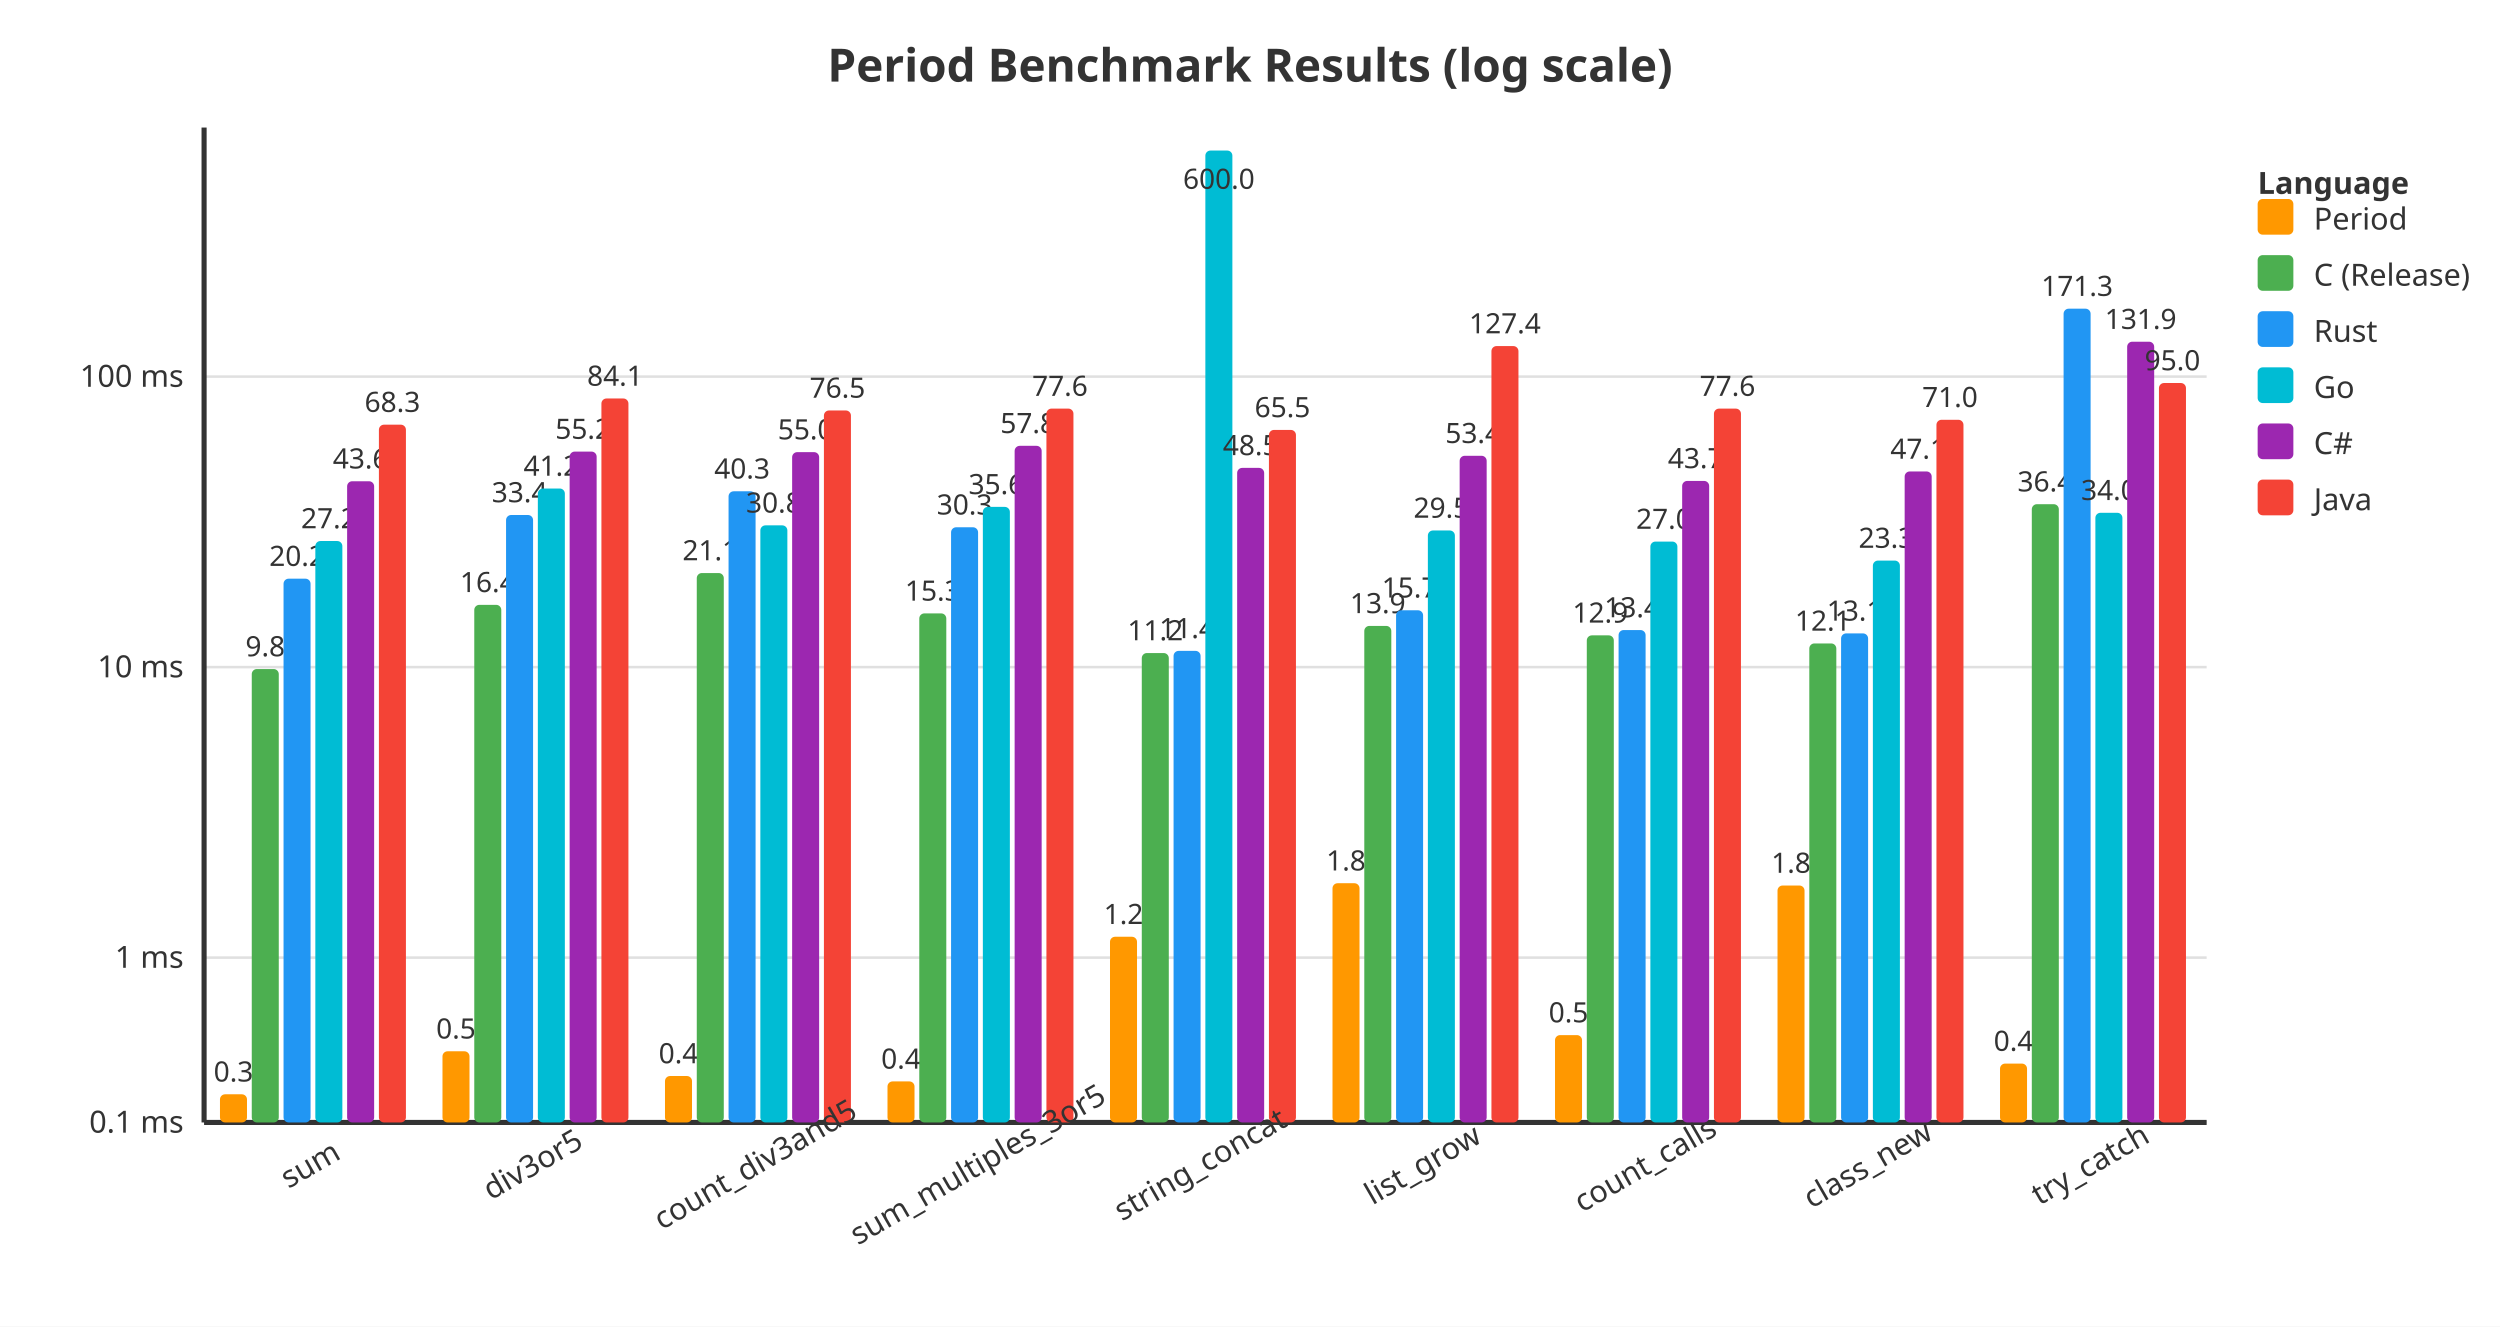
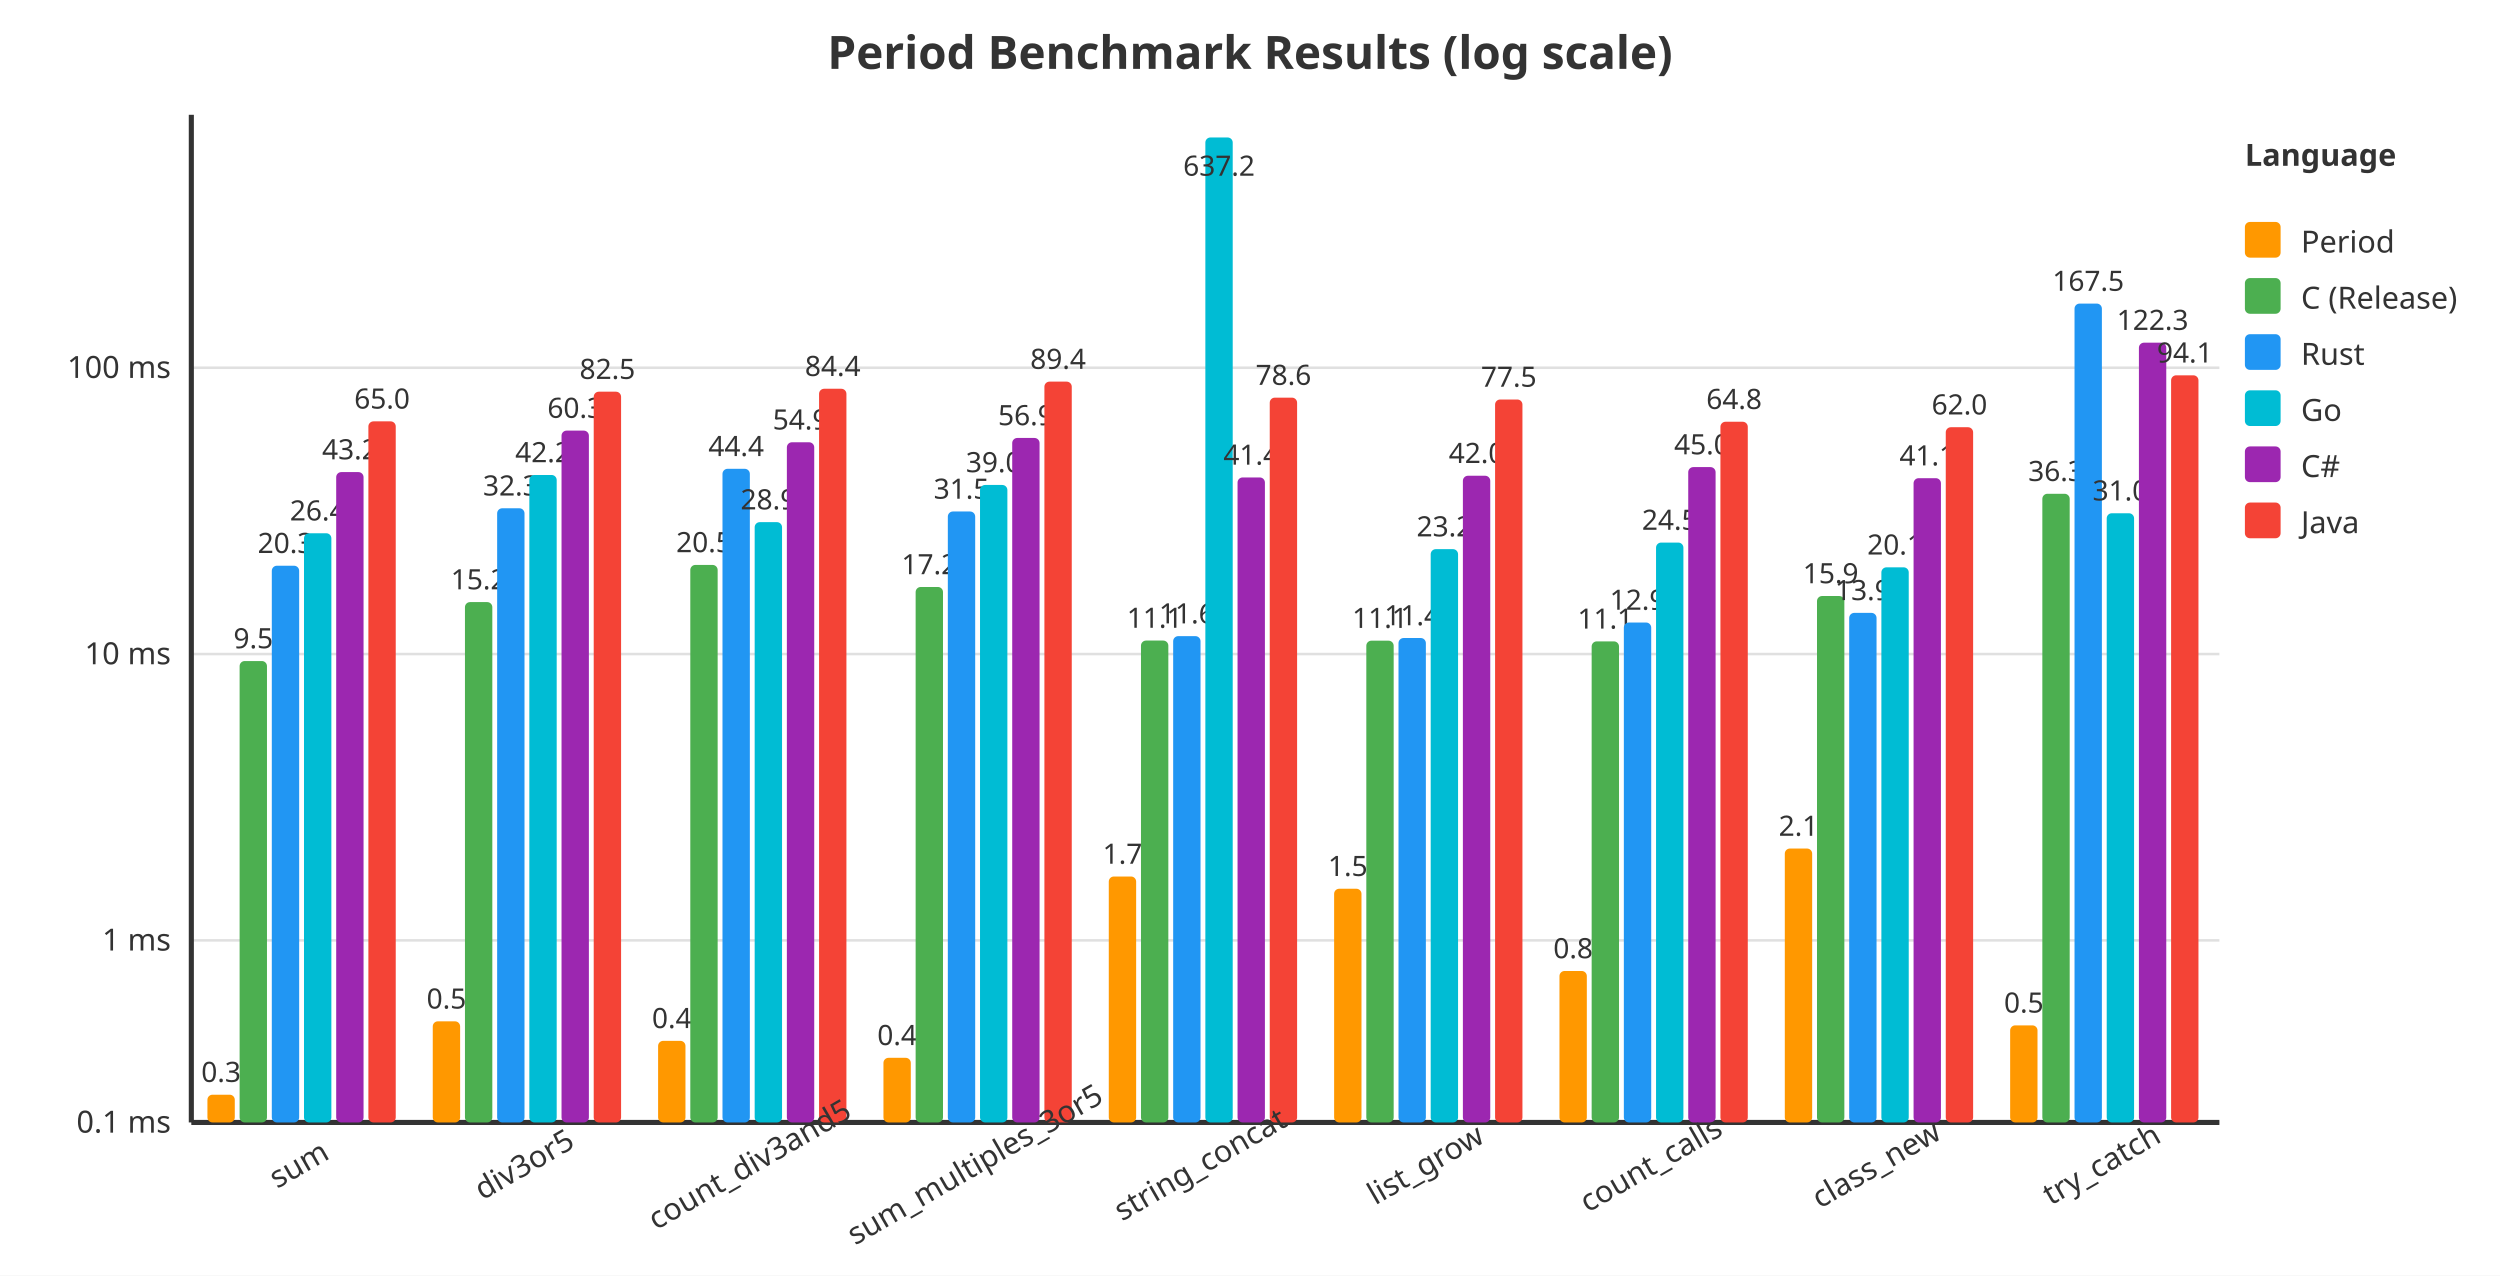
- <svg xmlns="http://www.w3.org/2000/svg" width="980" height="520" viewBox="0 0 980 520">
+ <svg xmlns="http://www.w3.org/2000/svg" width="980" height="500" viewBox="0 0 980 500">
  <style>
  text { font-family: sans-serif; font-size: 12px; fill: #333; }
  .title { font-size: 18px; font-weight: bold; }
  .axis { font-size: 12px; }
  .label { font-size: 11px; }
  .grid { stroke: #e0e0e0; stroke-width: 1; }
</style>
-   <rect width="980" height="520" fill="#ffffff" />
-   <text x="490" y="32" text-anchor="middle" class="title">Period Benchmark Results (log scale)</text>
-   <line x1="80" y1="440.0" x2="865" y2="440.0" class="grid" />
-   <text x="72" y="444.0" text-anchor="end" class="axis">0.1 ms</text>
-   <line x1="80" y1="375.384" x2="865" y2="375.384" class="grid" />
-   <text x="72" y="379.384" text-anchor="end" class="axis">1 ms</text>
-   <line x1="80" y1="261.506" x2="865" y2="261.506" class="grid" />
-   <text x="72" y="265.506" text-anchor="end" class="axis">10 ms</text>
-   <line x1="80" y1="147.628" x2="865" y2="147.628" class="grid" />
-   <text x="72" y="151.628" text-anchor="end" class="axis">100 ms</text>
-   <line x1="80" y1="50" x2="80" y2="440" stroke="#333" stroke-width="2" />
-   <line x1="80" y1="440" x2="865" y2="440" stroke="#333" stroke-width="2" />
-   <rect x="86.23" y="428.964" width="10.591" height="11.036" fill="#ff9800" rx="2" />
-   <text x="91.526" y="423.964" text-anchor="middle" class="label">0.3</text>
-   <rect x="98.69" y="262.262" width="10.591" height="177.738" fill="#4caf50" rx="2" />
-   <text x="103.986" y="257.262" text-anchor="middle" class="label">9.8</text>
-   <rect x="111.151" y="226.842" width="10.591" height="213.158" fill="#2196f3" rx="2" />
-   <text x="116.446" y="221.842" text-anchor="middle" class="label">20.2</text>
-   <rect x="123.611" y="212.083" width="10.591" height="227.917" fill="#00bcd4" rx="2" />
-   <text x="128.907" y="207.083" text-anchor="middle" class="label">27.2</text>
-   <rect x="136.071" y="188.647" width="10.591" height="251.353" fill="#9c27b0" rx="2" />
-   <text x="141.367" y="183.647" text-anchor="middle" class="label">43.6</text>
-   <rect x="148.532" y="166.472" width="10.591" height="273.528" fill="#f44336" rx="2" />
-   <text x="153.827" y="161.472" text-anchor="middle" class="label">68.3</text>
-   <rect x="173.452" y="412.106" width="10.591" height="27.894" fill="#ff9800" rx="2" />
-   <text x="178.748" y="407.106" text-anchor="middle" class="label">0.5</text>
-   <rect x="185.913" y="237.099" width="10.591" height="202.901" fill="#4caf50" rx="2" />
-   <text x="191.208" y="232.099" text-anchor="middle" class="label">16.4</text>
-   <rect x="198.373" y="201.878" width="10.591" height="238.122" fill="#2196f3" rx="2" />
-   <text x="203.669" y="196.878" text-anchor="middle" class="label">33.4</text>
-   <rect x="210.833" y="191.493" width="10.591" height="248.507" fill="#00bcd4" rx="2" />
-   <text x="216.129" y="186.493" text-anchor="middle" class="label">41.2</text>
-   <rect x="223.294" y="177.025" width="10.591" height="262.975" fill="#9c27b0" rx="2" />
-   <text x="228.589" y="172.025" text-anchor="middle" class="label">55.2</text>
-   <rect x="235.754" y="156.206" width="10.591" height="283.794" fill="#f44336" rx="2" />
-   <text x="241.05" y="151.206" text-anchor="middle" class="label">84.1</text>
-   <rect x="260.675" y="421.798" width="10.591" height="18.202" fill="#ff9800" rx="2" />
-   <text x="265.97" y="416.798" text-anchor="middle" class="label">0.4</text>
-   <rect x="273.135" y="224.631" width="10.591" height="215.369" fill="#4caf50" rx="2" />
-   <text x="278.431" y="219.631" text-anchor="middle" class="label">21.1</text>
-   <rect x="285.595" y="192.588" width="10.591" height="247.412" fill="#2196f3" rx="2" />
-   <text x="290.891" y="187.588" text-anchor="middle" class="label">40.3</text>
-   <rect x="298.056" y="205.941" width="10.591" height="234.059" fill="#00bcd4" rx="2" />
-   <text x="303.351" y="200.941" text-anchor="middle" class="label">30.8</text>
-   <rect x="310.516" y="177.236" width="10.591" height="262.764" fill="#9c27b0" rx="2" />
-   <text x="315.812" y="172.236" text-anchor="middle" class="label">55.0</text>
-   <rect x="322.976" y="160.905" width="10.591" height="279.095" fill="#f44336" rx="2" />
-   <text x="328.272" y="155.905" text-anchor="middle" class="label">76.5</text>
-   <rect x="347.897" y="423.917" width="10.591" height="16.083" fill="#ff9800" rx="2" />
-   <text x="353.192" y="418.917" text-anchor="middle" class="label">0.4</text>
-   <rect x="360.357" y="240.45" width="10.591" height="199.55" fill="#4caf50" rx="2" />
-   <text x="365.653" y="235.45" text-anchor="middle" class="label">15.3</text>
-   <rect x="372.817" y="206.689" width="10.591" height="233.311" fill="#2196f3" rx="2" />
-   <text x="378.113" y="201.689" text-anchor="middle" class="label">30.3</text>
-   <rect x="385.278" y="198.7" width="10.591" height="241.3" fill="#00bcd4" rx="2" />
-   <text x="390.573" y="193.7" text-anchor="middle" class="label">35.6</text>
-   <rect x="397.738" y="174.766" width="10.591" height="265.234" fill="#9c27b0" rx="2" />
-   <text x="403.034" y="169.766" text-anchor="middle" class="label">57.8</text>
-   <rect x="410.198" y="160.17" width="10.591" height="279.83" fill="#f44336" rx="2" />
-   <text x="415.494" y="155.17" text-anchor="middle" class="label">77.6</text>
-   <rect x="435.119" y="367.207" width="10.591" height="72.793" fill="#ff9800" rx="2" />
-   <text x="440.415" y="362.207" text-anchor="middle" class="label">1.2</text>
-   <rect x="447.579" y="255.995" width="10.591" height="184.005" fill="#4caf50" rx="2" />
-   <text x="452.875" y="250.995" text-anchor="middle" class="label">11.2</text>
-   <rect x="460.04" y="255.142" width="10.591" height="184.858" fill="#2196f3" rx="2" />
-   <text x="465.335" y="250.142" text-anchor="middle" class="label">11.4</text>
-   <rect x="472.5" y="59.017" width="10.591" height="380.983" fill="#00bcd4" rx="2" />
-   <text x="477.796" y="74.017" text-anchor="middle" class="label">600.0</text>
-   <rect x="484.96" y="183.413" width="10.591" height="256.587" fill="#9c27b0" rx="2" />
-   <text x="490.256" y="178.413" text-anchor="middle" class="label">48.5</text>
-   <rect x="497.421" y="168.526" width="10.591" height="271.474" fill="#f44336" rx="2" />
-   <text x="502.716" y="163.526" text-anchor="middle" class="label">65.5</text>
-   <rect x="522.341" y="346.226" width="10.591" height="93.774" fill="#ff9800" rx="2" />
-   <text x="527.637" y="341.226" text-anchor="middle" class="label">1.8</text>
-   <rect x="534.802" y="245.356" width="10.591" height="194.644" fill="#4caf50" rx="2" />
-   <text x="540.097" y="240.356" text-anchor="middle" class="label">13.9</text>
-   <rect x="547.262" y="239.226" width="10.591" height="200.774" fill="#2196f3" rx="2" />
-   <text x="552.558" y="234.226" text-anchor="middle" class="label">15.7</text>
-   <rect x="559.722" y="207.948" width="10.591" height="232.052" fill="#00bcd4" rx="2" />
-   <text x="565.018" y="202.948" text-anchor="middle" class="label">29.5</text>
-   <rect x="572.183" y="178.668" width="10.591" height="261.332" fill="#9c27b0" rx="2" />
-   <text x="577.478" y="173.668" text-anchor="middle" class="label">53.4</text>
-   <rect x="584.643" y="135.663" width="10.591" height="304.337" fill="#f44336" rx="2" />
-   <text x="589.938" y="130.663" text-anchor="middle" class="label">127.4</text>
-   <rect x="609.563" y="405.761" width="10.591" height="34.239" fill="#ff9800" rx="2" />
-   <text x="614.859" y="400.761" text-anchor="middle" class="label">0.5</text>
-   <rect x="622.024" y="249.061" width="10.591" height="190.939" fill="#4caf50" rx="2" />
-   <text x="627.319" y="244.061" text-anchor="middle" class="label">12.9</text>
-   <rect x="634.484" y="246.978" width="10.591" height="193.022" fill="#2196f3" rx="2" />
-   <text x="639.78" y="241.978" text-anchor="middle" class="label">13.4</text>
-   <rect x="646.944" y="212.296" width="10.591" height="227.704" fill="#00bcd4" rx="2" />
-   <text x="652.24" y="207.296" text-anchor="middle" class="label">27.0</text>
-   <rect x="659.405" y="188.52" width="10.591" height="251.48" fill="#9c27b0" rx="2" />
-   <text x="664.7" y="183.52" text-anchor="middle" class="label">43.7</text>
-   <rect x="671.865" y="160.178" width="10.591" height="279.822" fill="#f44336" rx="2" />
-   <text x="677.161" y="155.178" text-anchor="middle" class="label">77.6</text>
-   <rect x="696.786" y="347.126" width="10.591" height="92.874" fill="#ff9800" rx="2" />
-   <text x="702.081" y="342.126" text-anchor="middle" class="label">1.8</text>
-   <rect x="709.246" y="252.228" width="10.591" height="187.772" fill="#4caf50" rx="2" />
-   <text x="714.542" y="247.228" text-anchor="middle" class="label">12.1</text>
-   <rect x="721.706" y="248.293" width="10.591" height="191.707" fill="#2196f3" rx="2" />
-   <text x="727.002" y="243.293" text-anchor="middle" class="label">13.1</text>
-   <rect x="734.167" y="219.75" width="10.591" height="220.25" fill="#00bcd4" rx="2" />
-   <text x="739.462" y="214.75" text-anchor="middle" class="label">23.3</text>
-   <rect x="746.627" y="184.812" width="10.591" height="255.188" fill="#9c27b0" rx="2" />
-   <text x="751.923" y="179.812" text-anchor="middle" class="label">47.1</text>
-   <rect x="759.087" y="164.552" width="10.591" height="275.448" fill="#f44336" rx="2" />
-   <text x="764.383" y="159.552" text-anchor="middle" class="label">71.0</text>
-   <rect x="784.008" y="416.929" width="10.591" height="23.071" fill="#ff9800" rx="2" />
-   <text x="789.304" y="411.929" text-anchor="middle" class="label">0.4</text>
-   <rect x="796.468" y="197.642" width="10.591" height="242.358" fill="#4caf50" rx="2" />
-   <text x="801.764" y="192.642" text-anchor="middle" class="label">36.4</text>
-   <rect x="808.929" y="121.006" width="10.591" height="318.994" fill="#2196f3" rx="2" />
-   <text x="814.224" y="116.006" text-anchor="middle" class="label">171.3</text>
-   <rect x="821.389" y="201.015" width="10.591" height="238.985" fill="#00bcd4" rx="2" />
-   <text x="826.685" y="196.015" text-anchor="middle" class="label">34.0</text>
-   <rect x="833.849" y="133.949" width="10.591" height="306.051" fill="#9c27b0" rx="2" />
-   <text x="839.145" y="128.949" text-anchor="middle" class="label">131.9</text>
-   <rect x="846.31" y="150.141" width="10.591" height="289.859" fill="#f44336" rx="2" />
-   <text x="851.605" y="145.141" text-anchor="middle" class="label">95.0</text>
-   <text x="123.611" y="460" text-anchor="middle" transform="rotate(-30 123.6111 460)" class="axis">sum</text>
-   <text x="210.833" y="460" text-anchor="middle" transform="rotate(-30 210.8333 460)" class="axis">div3or5</text>
-   <text x="298.056" y="460" text-anchor="middle" transform="rotate(-30 298.0556 460)" class="axis">count_div3and5</text>
-   <text x="385.278" y="460" text-anchor="middle" transform="rotate(-30 385.2778 460)" class="axis">sum_multiples_3or5</text>
+   <rect width="980" height="500" fill="#ffffff" />
+   <text x="490" y="27" text-anchor="middle" class="title">Period Benchmark Results (log scale)</text>
+   <line x1="75" y1="440.0" x2="870" y2="440.0" class="grid" />
+   <text x="67" y="444.0" text-anchor="end" class="axis">0.1 ms</text>
+   <line x1="75" y1="368.623" x2="870" y2="368.623" class="grid" />
+   <text x="67" y="372.623" text-anchor="end" class="axis">1 ms</text>
+   <line x1="75" y1="256.389" x2="870" y2="256.389" class="grid" />
+   <text x="67" y="260.389" text-anchor="end" class="axis">10 ms</text>
+   <line x1="75" y1="144.155" x2="870" y2="144.155" class="grid" />
+   <text x="67" y="148.155" text-anchor="end" class="axis">100 ms</text>
+   <line x1="75" y1="45" x2="75" y2="440" stroke="#333" stroke-width="2" />
+   <line x1="75" y1="440" x2="870" y2="440" stroke="#333" stroke-width="2" />
+   <rect x="81.31" y="429.123" width="10.726" height="10.877" fill="#ff9800" rx="2" />
+   <text x="86.673" y="424.123" text-anchor="middle" class="label">0.3</text>
+   <rect x="93.929" y="259.126" width="10.726" height="180.874" fill="#4caf50" rx="2" />
+   <text x="99.292" y="254.126" text-anchor="middle" class="label">9.5</text>
+   <rect x="106.548" y="221.765" width="10.726" height="218.235" fill="#2196f3" rx="2" />
+   <text x="111.911" y="216.765" text-anchor="middle" class="label">20.3</text>
+   <rect x="119.167" y="209.031" width="10.726" height="230.969" fill="#00bcd4" rx="2" />
+   <text x="124.53" y="204.031" text-anchor="middle" class="label">26.4</text>
+   <rect x="131.786" y="185.061" width="10.726" height="254.939" fill="#9c27b0" rx="2" />
+   <text x="137.149" y="180.061" text-anchor="middle" class="label">43.2</text>
+   <rect x="144.405" y="165.174" width="10.726" height="274.826" fill="#f44336" rx="2" />
+   <text x="149.768" y="160.174" text-anchor="middle" class="label">65.0</text>
+   <rect x="169.643" y="400.362" width="10.726" height="39.638" fill="#ff9800" rx="2" />
+   <text x="175.006" y="395.362" text-anchor="middle" class="label">0.5</text>
+   <rect x="182.262" y="236.021" width="10.726" height="203.979" fill="#4caf50" rx="2" />
+   <text x="187.625" y="231.021" text-anchor="middle" class="label">15.2</text>
+   <rect x="194.881" y="199.242" width="10.726" height="240.758" fill="#2196f3" rx="2" />
+   <text x="200.244" y="194.242" text-anchor="middle" class="label">32.3</text>
+   <rect x="207.5" y="186.189" width="10.726" height="253.811" fill="#00bcd4" rx="2" />
+   <text x="212.863" y="181.189" text-anchor="middle" class="label">42.2</text>
+   <rect x="220.119" y="168.802" width="10.726" height="271.198" fill="#9c27b0" rx="2" />
+   <text x="225.482" y="163.802" text-anchor="middle" class="label">60.3</text>
+   <rect x="232.738" y="153.544" width="10.726" height="286.456" fill="#f44336" rx="2" />
+   <text x="238.101" y="148.544" text-anchor="middle" class="label">82.5</text>
+   <rect x="257.976" y="408.014" width="10.726" height="31.986" fill="#ff9800" rx="2" />
+   <text x="263.339" y="403.014" text-anchor="middle" class="label">0.4</text>
+   <rect x="270.595" y="221.45" width="10.726" height="218.55" fill="#4caf50" rx="2" />
+   <text x="275.958" y="216.45" text-anchor="middle" class="label">20.5</text>
+   <rect x="283.214" y="183.772" width="10.726" height="256.228" fill="#2196f3" rx="2" />
+   <text x="288.577" y="178.772" text-anchor="middle" class="label">44.4</text>
+   <rect x="295.833" y="204.681" width="10.726" height="235.319" fill="#00bcd4" rx="2" />
+   <text x="301.196" y="199.681" text-anchor="middle" class="label">28.9</text>
+   <rect x="308.452" y="173.368" width="10.726" height="266.632" fill="#9c27b0" rx="2" />
+   <text x="313.815" y="168.368" text-anchor="middle" class="label">54.9</text>
+   <rect x="321.071" y="152.395" width="10.726" height="287.605" fill="#f44336" rx="2" />
+   <text x="326.435" y="147.395" text-anchor="middle" class="label">84.4</text>
+   <rect x="346.31" y="414.666" width="10.726" height="25.334" fill="#ff9800" rx="2" />
+   <text x="351.673" y="409.666" text-anchor="middle" class="label">0.4</text>
+   <rect x="358.929" y="230.095" width="10.726" height="209.905" fill="#4caf50" rx="2" />
+   <text x="364.292" y="225.095" text-anchor="middle" class="label">17.2</text>
+   <rect x="371.548" y="200.505" width="10.726" height="239.495" fill="#2196f3" rx="2" />
+   <text x="376.911" y="195.505" text-anchor="middle" class="label">31.5</text>
+   <rect x="384.167" y="190.106" width="10.726" height="249.894" fill="#00bcd4" rx="2" />
+   <text x="389.53" y="185.106" text-anchor="middle" class="label">39.0</text>
+   <rect x="396.786" y="171.68" width="10.726" height="268.32" fill="#9c27b0" rx="2" />
+   <text x="402.149" y="166.68" text-anchor="middle" class="label">56.9</text>
+   <rect x="409.405" y="149.6" width="10.726" height="290.4" fill="#f44336" rx="2" />
+   <text x="414.768" y="144.6" text-anchor="middle" class="label">89.4</text>
+   <rect x="434.643" y="343.589" width="10.726" height="96.411" fill="#ff9800" rx="2" />
+   <text x="440.006" y="338.589" text-anchor="middle" class="label">1.7</text>
+   <rect x="447.262" y="251.1" width="10.726" height="188.9" fill="#4caf50" rx="2" />
+   <text x="452.625" y="246.1" text-anchor="middle" class="label">11.1</text>
+   <rect x="459.881" y="249.364" width="10.726" height="190.636" fill="#2196f3" rx="2" />
+   <text x="465.244" y="244.364" text-anchor="middle" class="label">11.6</text>
+   <rect x="472.5" y="53.887" width="10.726" height="386.113" fill="#00bcd4" rx="2" />
+   <text x="477.863" y="68.887" text-anchor="middle" class="label">637.2</text>
+   <rect x="485.119" y="187.158" width="10.726" height="252.842" fill="#9c27b0" rx="2" />
+   <text x="490.482" y="182.158" text-anchor="middle" class="label">41.4</text>
+   <rect x="497.738" y="155.876" width="10.726" height="284.124" fill="#f44336" rx="2" />
+   <text x="503.101" y="150.876" text-anchor="middle" class="label">78.6</text>
+   <rect x="522.976" y="348.388" width="10.726" height="91.612" fill="#ff9800" rx="2" />
+   <text x="528.339" y="343.388" text-anchor="middle" class="label">1.5</text>
+   <rect x="535.595" y="251.147" width="10.726" height="188.853" fill="#4caf50" rx="2" />
+   <text x="540.958" y="246.147" text-anchor="middle" class="label">11.1</text>
+   <rect x="548.214" y="250.103" width="10.726" height="189.897" fill="#2196f3" rx="2" />
+   <text x="553.577" y="245.103" text-anchor="middle" class="label">11.4</text>
+   <rect x="560.833" y="215.265" width="10.726" height="224.735" fill="#00bcd4" rx="2" />
+   <text x="566.196" y="210.265" text-anchor="middle" class="label">23.2</text>
+   <rect x="573.452" y="186.493" width="10.726" height="253.507" fill="#9c27b0" rx="2" />
+   <text x="578.815" y="181.493" text-anchor="middle" class="label">42.0</text>
+   <rect x="586.071" y="156.606" width="10.726" height="283.394" fill="#f44336" rx="2" />
+   <text x="591.435" y="151.606" text-anchor="middle" class="label">77.5</text>
+   <rect x="611.31" y="380.626" width="10.726" height="59.374" fill="#ff9800" rx="2" />
+   <text x="616.673" y="375.626" text-anchor="middle" class="label">0.8</text>
+   <rect x="623.929" y="251.422" width="10.726" height="188.578" fill="#4caf50" rx="2" />
+   <text x="629.292" y="246.422" text-anchor="middle" class="label">11.1</text>
+   <rect x="636.548" y="244.029" width="10.726" height="195.971" fill="#2196f3" rx="2" />
+   <text x="641.911" y="239.029" text-anchor="middle" class="label">12.9</text>
+   <rect x="649.167" y="212.69" width="10.726" height="227.31" fill="#00bcd4" rx="2" />
+   <text x="654.53" y="207.69" text-anchor="middle" class="label">24.5</text>
+   <rect x="661.786" y="183.102" width="10.726" height="256.898" fill="#9c27b0" rx="2" />
+   <text x="667.149" y="178.102" text-anchor="middle" class="label">45.0</text>
+   <rect x="674.405" y="165.325" width="10.726" height="274.675" fill="#f44336" rx="2" />
+   <text x="679.768" y="160.325" text-anchor="middle" class="label">64.8</text>
+   <rect x="699.643" y="332.629" width="10.726" height="107.371" fill="#ff9800" rx="2" />
+   <text x="705.006" y="327.629" text-anchor="middle" class="label">2.1</text>
+   <rect x="712.262" y="233.638" width="10.726" height="206.362" fill="#4caf50" rx="2" />
+   <text x="717.625" y="228.638" text-anchor="middle" class="label">15.9</text>
+   <rect x="724.881" y="240.247" width="10.726" height="199.753" fill="#2196f3" rx="2" />
+   <text x="730.244" y="235.247" text-anchor="middle" class="label">13.9</text>
+   <rect x="737.5" y="222.391" width="10.726" height="217.609" fill="#00bcd4" rx="2" />
+   <text x="742.863" y="217.391" text-anchor="middle" class="label">20.1</text>
+   <rect x="750.119" y="187.444" width="10.726" height="252.556" fill="#9c27b0" rx="2" />
+   <text x="755.482" y="182.444" text-anchor="middle" class="label">41.1</text>
+   <rect x="762.738" y="167.471" width="10.726" height="272.529" fill="#f44336" rx="2" />
+   <text x="768.101" y="162.471" text-anchor="middle" class="label">62.0</text>
+   <rect x="787.976" y="401.944" width="10.726" height="38.056" fill="#ff9800" rx="2" />
+   <text x="793.339" y="396.944" text-anchor="middle" class="label">0.5</text>
+   <rect x="800.595" y="193.559" width="10.726" height="246.441" fill="#4caf50" rx="2" />
+   <text x="805.958" y="188.559" text-anchor="middle" class="label">36.3</text>
+   <rect x="813.214" y="119.004" width="10.726" height="320.996" fill="#2196f3" rx="2" />
+   <text x="818.577" y="114.004" text-anchor="middle" class="label">167.5</text>
+   <rect x="825.833" y="201.192" width="10.726" height="238.808" fill="#00bcd4" rx="2" />
+   <text x="831.196" y="196.192" text-anchor="middle" class="label">31.0</text>
+   <rect x="838.452" y="134.329" width="10.726" height="305.671" fill="#9c27b0" rx="2" />
+   <text x="843.815" y="129.329" text-anchor="middle" class="label">122.3</text>
+   <rect x="851.071" y="147.119" width="10.726" height="292.881" fill="#f44336" rx="2" />
+   <text x="856.435" y="142.119" text-anchor="middle" class="label">94.1</text>
+   <text x="119.167" y="460" text-anchor="middle" transform="rotate(-30 119.1667 460)" class="axis">sum</text>
+   <text x="207.5" y="460" text-anchor="middle" transform="rotate(-30 207.5 460)" class="axis">div3or5</text>
+   <text x="295.833" y="460" text-anchor="middle" transform="rotate(-30 295.8333 460)" class="axis">count_div3and5</text>
+   <text x="384.167" y="460" text-anchor="middle" transform="rotate(-30 384.1667 460)" class="axis">sum_multiples_3or5</text>
  <text x="472.5" y="460" text-anchor="middle" transform="rotate(-30 472.5 460)" class="axis">string_concat</text>
-   <text x="559.722" y="460" text-anchor="middle" transform="rotate(-30 559.7222 460)" class="axis">list_grow</text>
-   <text x="646.944" y="460" text-anchor="middle" transform="rotate(-30 646.9444 460)" class="axis">count_calls</text>
-   <text x="734.167" y="460" text-anchor="middle" transform="rotate(-30 734.1667 460)" class="axis">class_new</text>
-   <text x="821.389" y="460" text-anchor="middle" transform="rotate(-30 821.3889 460)" class="axis">try_catch</text>
-   <text x="885" y="76" class="axis" font-weight="bold">Language</text>
-   <rect x="885" y="78" width="14" height="14" fill="#ff9800" rx="2" />
-   <text x="907" y="90" class="axis">Period</text>
-   <rect x="885" y="100" width="14" height="14" fill="#4caf50" rx="2" />
-   <text x="907" y="112" class="axis">C (Release)</text>
-   <rect x="885" y="122" width="14" height="14" fill="#2196f3" rx="2" />
-   <text x="907" y="134" class="axis">Rust</text>
-   <rect x="885" y="144" width="14" height="14" fill="#00bcd4" rx="2" />
-   <text x="907" y="156" class="axis">Go</text>
-   <rect x="885" y="166" width="14" height="14" fill="#9c27b0" rx="2" />
-   <text x="907" y="178" class="axis">C#</text>
-   <rect x="885" y="188" width="14" height="14" fill="#f44336" rx="2" />
-   <text x="907" y="200" class="axis">Java</text>
+   <text x="560.833" y="460" text-anchor="middle" transform="rotate(-30 560.8333 460)" class="axis">list_grow</text>
+   <text x="649.167" y="460" text-anchor="middle" transform="rotate(-30 649.1667 460)" class="axis">count_calls</text>
+   <text x="737.5" y="460" text-anchor="middle" transform="rotate(-30 737.5 460)" class="axis">class_new</text>
+   <text x="825.833" y="460" text-anchor="middle" transform="rotate(-30 825.8333 460)" class="axis">try_catch</text>
+   <text x="880" y="65" class="axis" font-weight="bold">Language</text>
+   <rect x="880" y="87" width="14" height="14" fill="#ff9800" rx="2" />
+   <text x="902" y="99" class="axis">Period</text>
+   <rect x="880" y="109" width="14" height="14" fill="#4caf50" rx="2" />
+   <text x="902" y="121" class="axis">C (Release)</text>
+   <rect x="880" y="131" width="14" height="14" fill="#2196f3" rx="2" />
+   <text x="902" y="143" class="axis">Rust</text>
+   <rect x="880" y="153" width="14" height="14" fill="#00bcd4" rx="2" />
+   <text x="902" y="165" class="axis">Go</text>
+   <rect x="880" y="175" width="14" height="14" fill="#9c27b0" rx="2" />
+   <text x="902" y="187" class="axis">C#</text>
+   <rect x="880" y="197" width="14" height="14" fill="#f44336" rx="2" />
+   <text x="902" y="209" class="axis">Java</text>
</svg>
